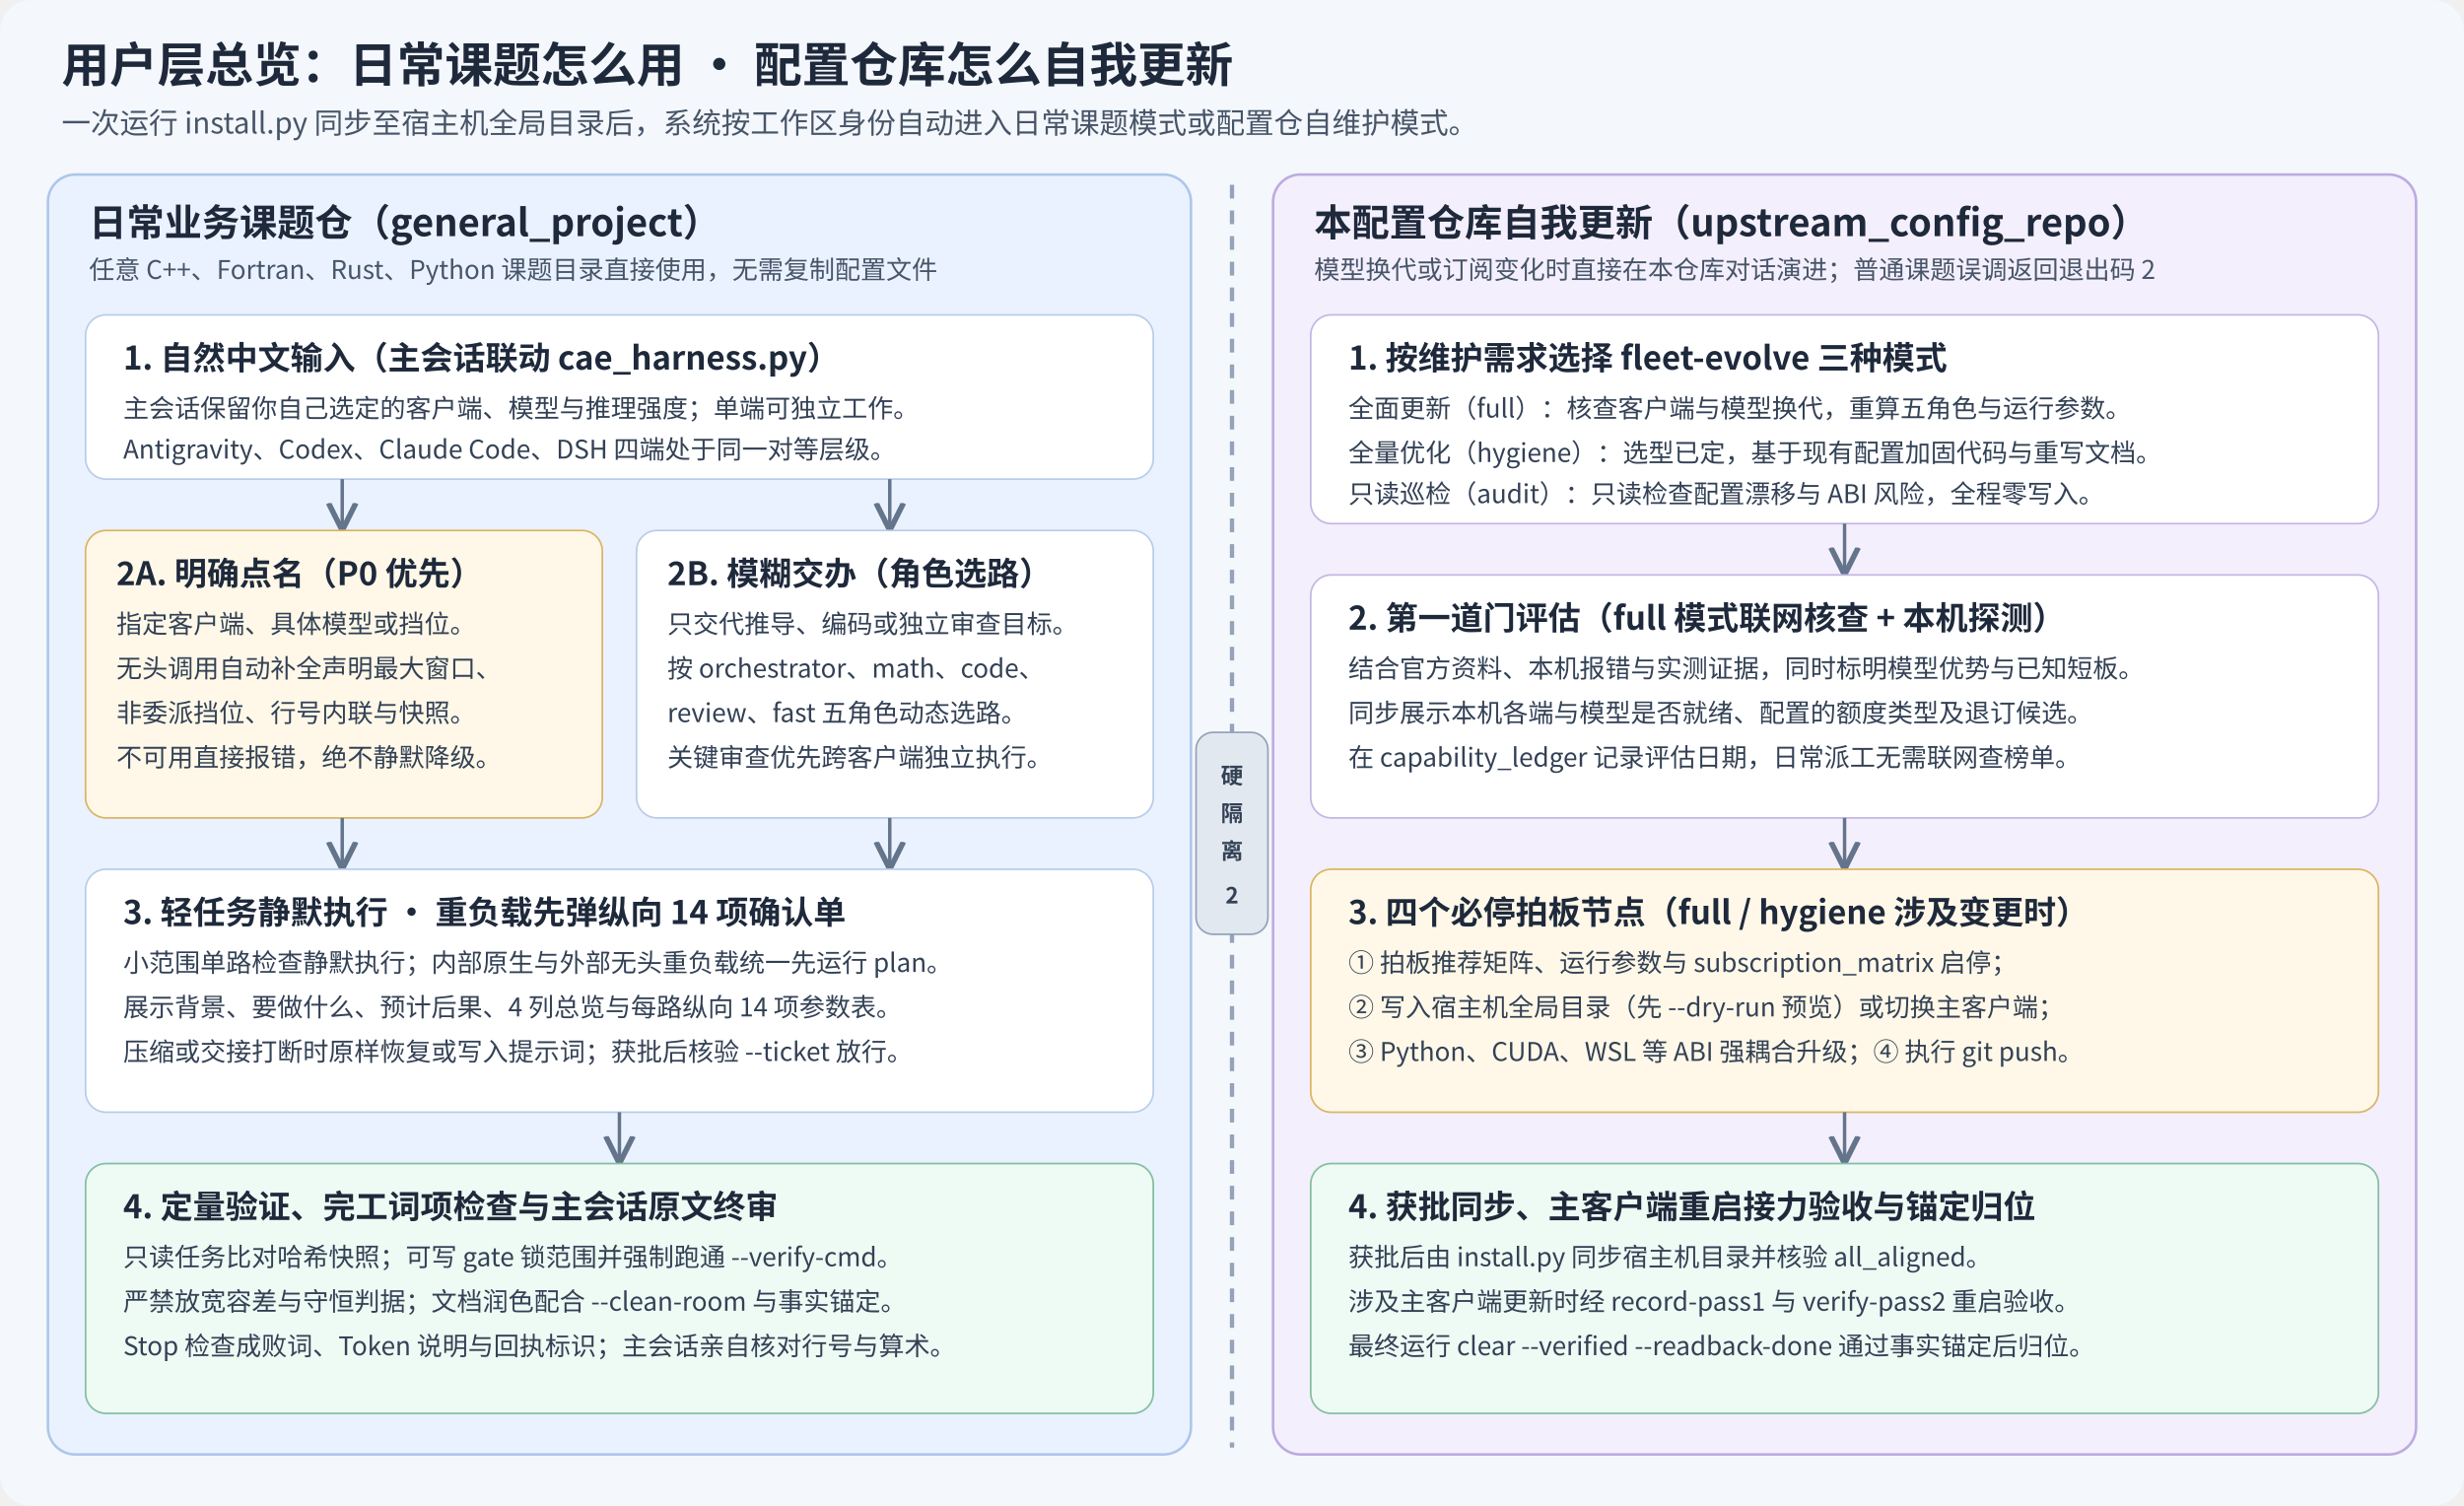
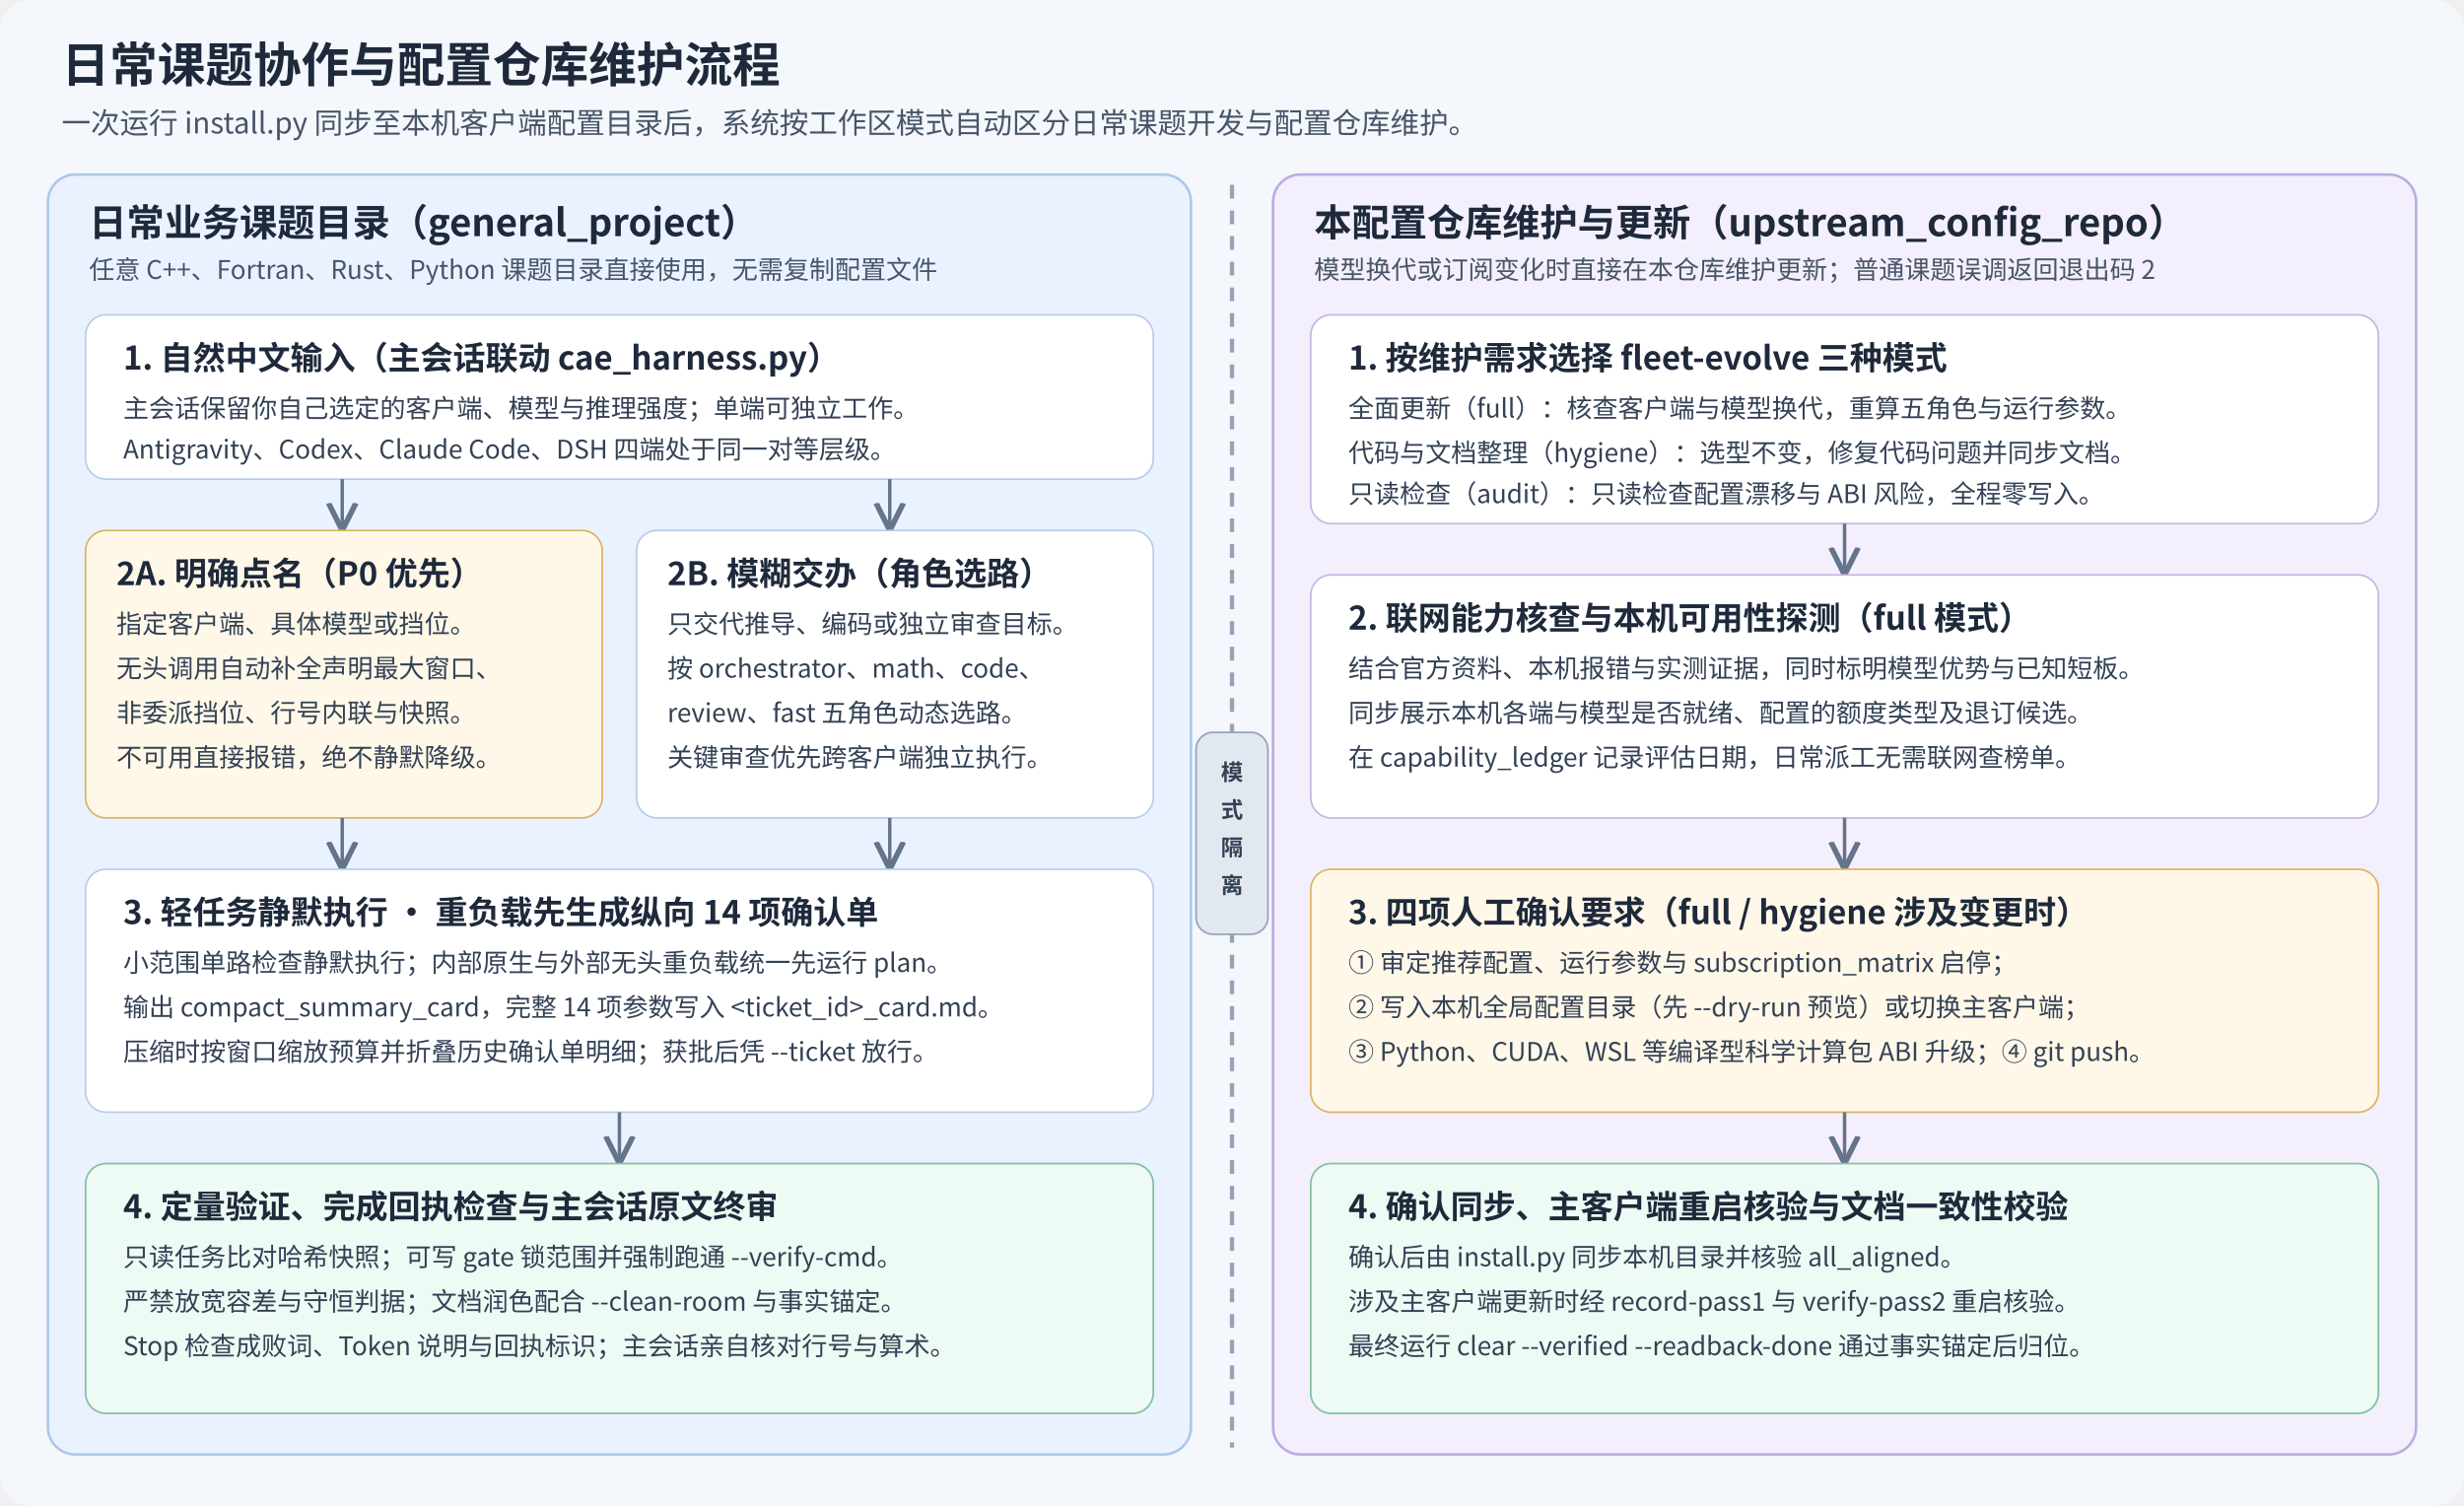
<svg xmlns="http://www.w3.org/2000/svg" width="1440" height="880" viewBox="0 0 1440 880" role="img" aria-labelledby="title desc">
  <defs>
    <marker id="arrow" markerWidth="10" markerHeight="10" refX="8" refY="5" orient="auto">
      <path d="M 0 1 L 8 5 L 0 9" fill="none" stroke="#64748b" stroke-width="1.6" />
    </marker>
  </defs>
  <style>
    text { font-family: "Microsoft YaHei", "Noto Sans CJK SC", sans-serif; fill: #1e293b; }
    .title { font-size: 28px; font-weight: 700; }
    .subtitle { font-size: 17px; fill: #475569; }
    .lane { font-size: 22px; font-weight: 700; }
    .lane-sub { font-size: 15px; fill: #475569; }
    .heading { font-size: 19px; font-weight: 700; }
    .body { font-size: 15px; fill: #334155; }
    .badge { font-size: 13px; font-weight: 700; fill: #334155; }
    .link { fill: none; stroke: #64748b; stroke-width: 2; marker-end: url(#arrow); }
  </style>
  <rect width="1440" height="880" rx="18" fill="#f4f7fb" />
-   <text x="36" y="48" class="title">用户层总览：日常课题怎么用 · 配置仓库怎么自我更新</text>
-   <text x="36" y="78" class="subtitle">一次运行 install.py 同步至宿主机全局目录后，系统按工作区身份自动进入日常课题模式或配置仓自维护模式。</text>
+   <text x="36" y="48" class="title">日常课题协作与配置仓库维护流程</text>
+   <text x="36" y="78" class="subtitle">一次运行 install.py 同步至本机客户端配置目录后，系统按工作区模式自动区分日常课题开发与配置仓库维护。</text>
  <rect x="28" y="102" width="668" height="748" rx="16" fill="#eaf2ff" stroke="#adc6eb" stroke-width="1.5" />
-   <text x="52" y="138" class="lane">日常业务课题仓（general_project）</text>
+   <text x="52" y="138" class="lane">日常业务课题目录（general_project）</text>
  <text x="52" y="163" class="lane-sub">任意 C++、Fortran、Rust、Python 课题目录直接使用，无需复制配置文件</text>
  <g>
    <rect x="50" y="184" width="624" height="96" rx="12" fill="#ffffff" stroke="#b8cde8" />
    <text x="72" y="216" class="heading">1. 自然中文输入（主会话联动 cae_harness.py）</text>
    <text x="72" y="244" class="body">主会话保留你自己选定的客户端、模型与推理强度；单端可独立工作。</text>
    <text x="72" y="268" class="body">Antigravity、Codex、Claude Code、DSH 四端处于同一对等层级。</text>
  </g>
  <path class="link" d="M 200 280 L 200 310" />
  <path class="link" d="M 520 280 L 520 310" />
  <g>
    <rect x="50" y="310" width="302" height="168" rx="12" fill="#fff8e8" stroke="#dbb464" />
    <text x="68" y="342" class="heading">2A. 明确点名（P0 优先）</text>
    <text x="68" y="370" class="body">指定客户端、具体模型或挡位。</text>
    <text x="68" y="396" class="body">无头调用自动补全声明最大窗口、</text>
    <text x="68" y="422" class="body">非委派挡位、行号内联与快照。</text>
    <text x="68" y="448" class="body">不可用直接报错，绝不静默降级。</text>
  </g>
  <g>
    <rect x="372" y="310" width="302" height="168" rx="12" fill="#ffffff" stroke="#b8cde8" />
    <text x="390" y="342" class="heading">2B. 模糊交办（角色选路）</text>
    <text x="390" y="370" class="body">只交代推导、编码或独立审查目标。</text>
    <text x="390" y="396" class="body">按 orchestrator、math、code、</text>
    <text x="390" y="422" class="body">review、fast 五角色动态选路。</text>
    <text x="390" y="448" class="body">关键审查优先跨客户端独立执行。</text>
  </g>
  <path class="link" d="M 200 478 L 200 508" />
  <path class="link" d="M 520 478 L 520 508" />
  <g>
    <rect x="50" y="508" width="624" height="142" rx="12" fill="#ffffff" stroke="#b8cde8" />
-     <text x="72" y="540" class="heading">3. 轻任务静默执行 · 重负载先弹纵向 14 项确认单</text>
+     <text x="72" y="540" class="heading">3. 轻任务静默执行 · 重负载先生成纵向 14 项确认单</text>
    <text x="72" y="568" class="body">小范围单路检查静默执行；内部原生与外部无头重负载统一先运行 plan。</text>
-     <text x="72" y="594" class="body">展示背景、要做什么、预计后果、4 列总览与每路纵向 14 项参数表。</text>
-     <text x="72" y="620" class="body">压缩或交接打断时原样恢复或写入提示词；获批后核验 --ticket 放行。</text>
+     <text x="72" y="594" class="body">输出 compact_summary_card，完整 14 项参数写入 &lt;ticket_id&gt;_card.md。</text>
+     <text x="72" y="620" class="body">压缩时按窗口缩放预算并折叠历史确认单明细；获批后凭 --ticket 放行。</text>
  </g>
  <path class="link" d="M 362 650 L 362 680" />
  <g>
    <rect x="50" y="680" width="624" height="146" rx="12" fill="#eefaf4" stroke="#82bfa0" />
-     <text x="72" y="712" class="heading">4. 定量验证、完工词项检查与主会话原文终审</text>
+     <text x="72" y="712" class="heading">4. 定量验证、完成回执检查与主会话原文终审</text>
    <text x="72" y="740" class="body">只读任务比对哈希快照；可写 gate 锁范围并强制跑通 --verify-cmd。</text>
    <text x="72" y="766" class="body">严禁放宽容差与守恒判据；文档润色配合 --clean-room 与事实锚定。</text>
    <text x="72" y="792" class="body">Stop 检查成败词、Token 说明与回执标识；主会话亲自核对行号与算术。</text>
  </g>
  <line x1="720" y1="108" x2="720" y2="846" stroke="#94a3b8" stroke-width="2.5" stroke-dasharray="8 7" />
  <rect x="699" y="428" width="42" height="118" rx="10" fill="#e2e8f0" stroke="#94a3b8" />
-   <text x="720" y="458" text-anchor="middle" class="badge">硬</text>
-   <text x="720" y="480" text-anchor="middle" class="badge">隔</text>
-   <text x="720" y="502" text-anchor="middle" class="badge">离</text>
-   <text x="720" y="528" text-anchor="middle" class="badge">2</text>
+   <text x="720" y="456" text-anchor="middle" class="badge">模</text>
+   <text x="720" y="478" text-anchor="middle" class="badge">式</text>
+   <text x="720" y="500" text-anchor="middle" class="badge">隔</text>
+   <text x="720" y="522" text-anchor="middle" class="badge">离</text>
  <rect x="744" y="102" width="668" height="748" rx="16" fill="#f4effc" stroke="#bdaae0" stroke-width="1.5" />
-   <text x="768" y="138" class="lane">本配置仓库自我更新（upstream_config_repo）</text>
-   <text x="768" y="163" class="lane-sub">模型换代或订阅变化时直接在本仓库对话演进；普通课题误调返回退出码 2</text>
+   <text x="768" y="138" class="lane">本配置仓库维护与更新（upstream_config_repo）</text>
+   <text x="768" y="163" class="lane-sub">模型换代或订阅变化时直接在本仓库维护更新；普通课题误调返回退出码 2</text>
  <g>
    <rect x="766" y="184" width="624" height="122" rx="12" fill="#ffffff" stroke="#c5b6e3" />
    <text x="788" y="216" class="heading">1. 按维护需求选择 fleet-evolve 三种模式</text>
    <text x="788" y="244" class="body">全面更新（full）：核查客户端与模型换代，重算五角色与运行参数。</text>
-     <text x="788" y="270" class="body">全量优化（hygiene）：选型已定，基于现有配置加固代码与重写文档。</text>
-     <text x="788" y="294" class="body">只读巡检（audit）：只读检查配置漂移与 ABI 风险，全程零写入。</text>
+     <text x="788" y="270" class="body">代码与文档整理（hygiene）：选型不变，修复代码问题并同步文档。</text>
+     <text x="788" y="294" class="body">只读检查（audit）：只读检查配置漂移与 ABI 风险，全程零写入。</text>
  </g>
  <path class="link" d="M 1078 306 L 1078 336" />
  <g>
    <rect x="766" y="336" width="624" height="142" rx="12" fill="#ffffff" stroke="#c5b6e3" />
-     <text x="788" y="368" class="heading">2. 第一道门评估（full 模式联网核查 + 本机探测）</text>
+     <text x="788" y="368" class="heading">2. 联网能力核查与本机可用性探测（full 模式）</text>
    <text x="788" y="396" class="body">结合官方资料、本机报错与实测证据，同时标明模型优势与已知短板。</text>
    <text x="788" y="422" class="body">同步展示本机各端与模型是否就绪、配置的额度类型及退订候选。</text>
    <text x="788" y="448" class="body">在 capability_ledger 记录评估日期，日常派工无需联网查榜单。</text>
  </g>
  <path class="link" d="M 1078 478 L 1078 508" />
  <g>
    <rect x="766" y="508" width="624" height="142" rx="12" fill="#fff8e8" stroke="#dbb464" />
-     <text x="788" y="540" class="heading">3. 四个必停拍板节点（full / hygiene 涉及变更时）</text>
-     <text x="788" y="568" class="body">① 拍板推荐矩阵、运行参数与 subscription_matrix 启停；</text>
-     <text x="788" y="594" class="body">② 写入宿主机全局目录（先 --dry-run 预览）或切换主客户端；</text>
-     <text x="788" y="620" class="body">③ Python、CUDA、WSL 等 ABI 强耦合升级；④ 执行 git push。</text>
+     <text x="788" y="540" class="heading">3. 四项人工确认要求（full / hygiene 涉及变更时）</text>
+     <text x="788" y="568" class="body">① 审定推荐配置、运行参数与 subscription_matrix 启停；</text>
+     <text x="788" y="594" class="body">② 写入本机全局配置目录（先 --dry-run 预览）或切换主客户端；</text>
+     <text x="788" y="620" class="body">③ Python、CUDA、WSL 等编译型科学计算包 ABI 升级；④ git push。</text>
  </g>
  <path class="link" d="M 1078 650 L 1078 680" />
  <g>
    <rect x="766" y="680" width="624" height="146" rx="12" fill="#eefaf4" stroke="#82bfa0" />
-     <text x="788" y="712" class="heading">4. 获批同步、主客户端重启接力验收与锚定归位</text>
-     <text x="788" y="740" class="body">获批后由 install.py 同步宿主机目录并核验 all_aligned。</text>
-     <text x="788" y="766" class="body">涉及主客户端更新时经 record-pass1 与 verify-pass2 重启验收。</text>
+     <text x="788" y="712" class="heading">4. 确认同步、主客户端重启核验与文档一致性校验</text>
+     <text x="788" y="740" class="body">确认后由 install.py 同步本机目录并核验 all_aligned。</text>
+     <text x="788" y="766" class="body">涉及主客户端更新时经 record-pass1 与 verify-pass2 重启核验。</text>
    <text x="788" y="792" class="body">最终运行 clear --verified --readback-done 通过事实锚定后归位。</text>
  </g>
</svg>
